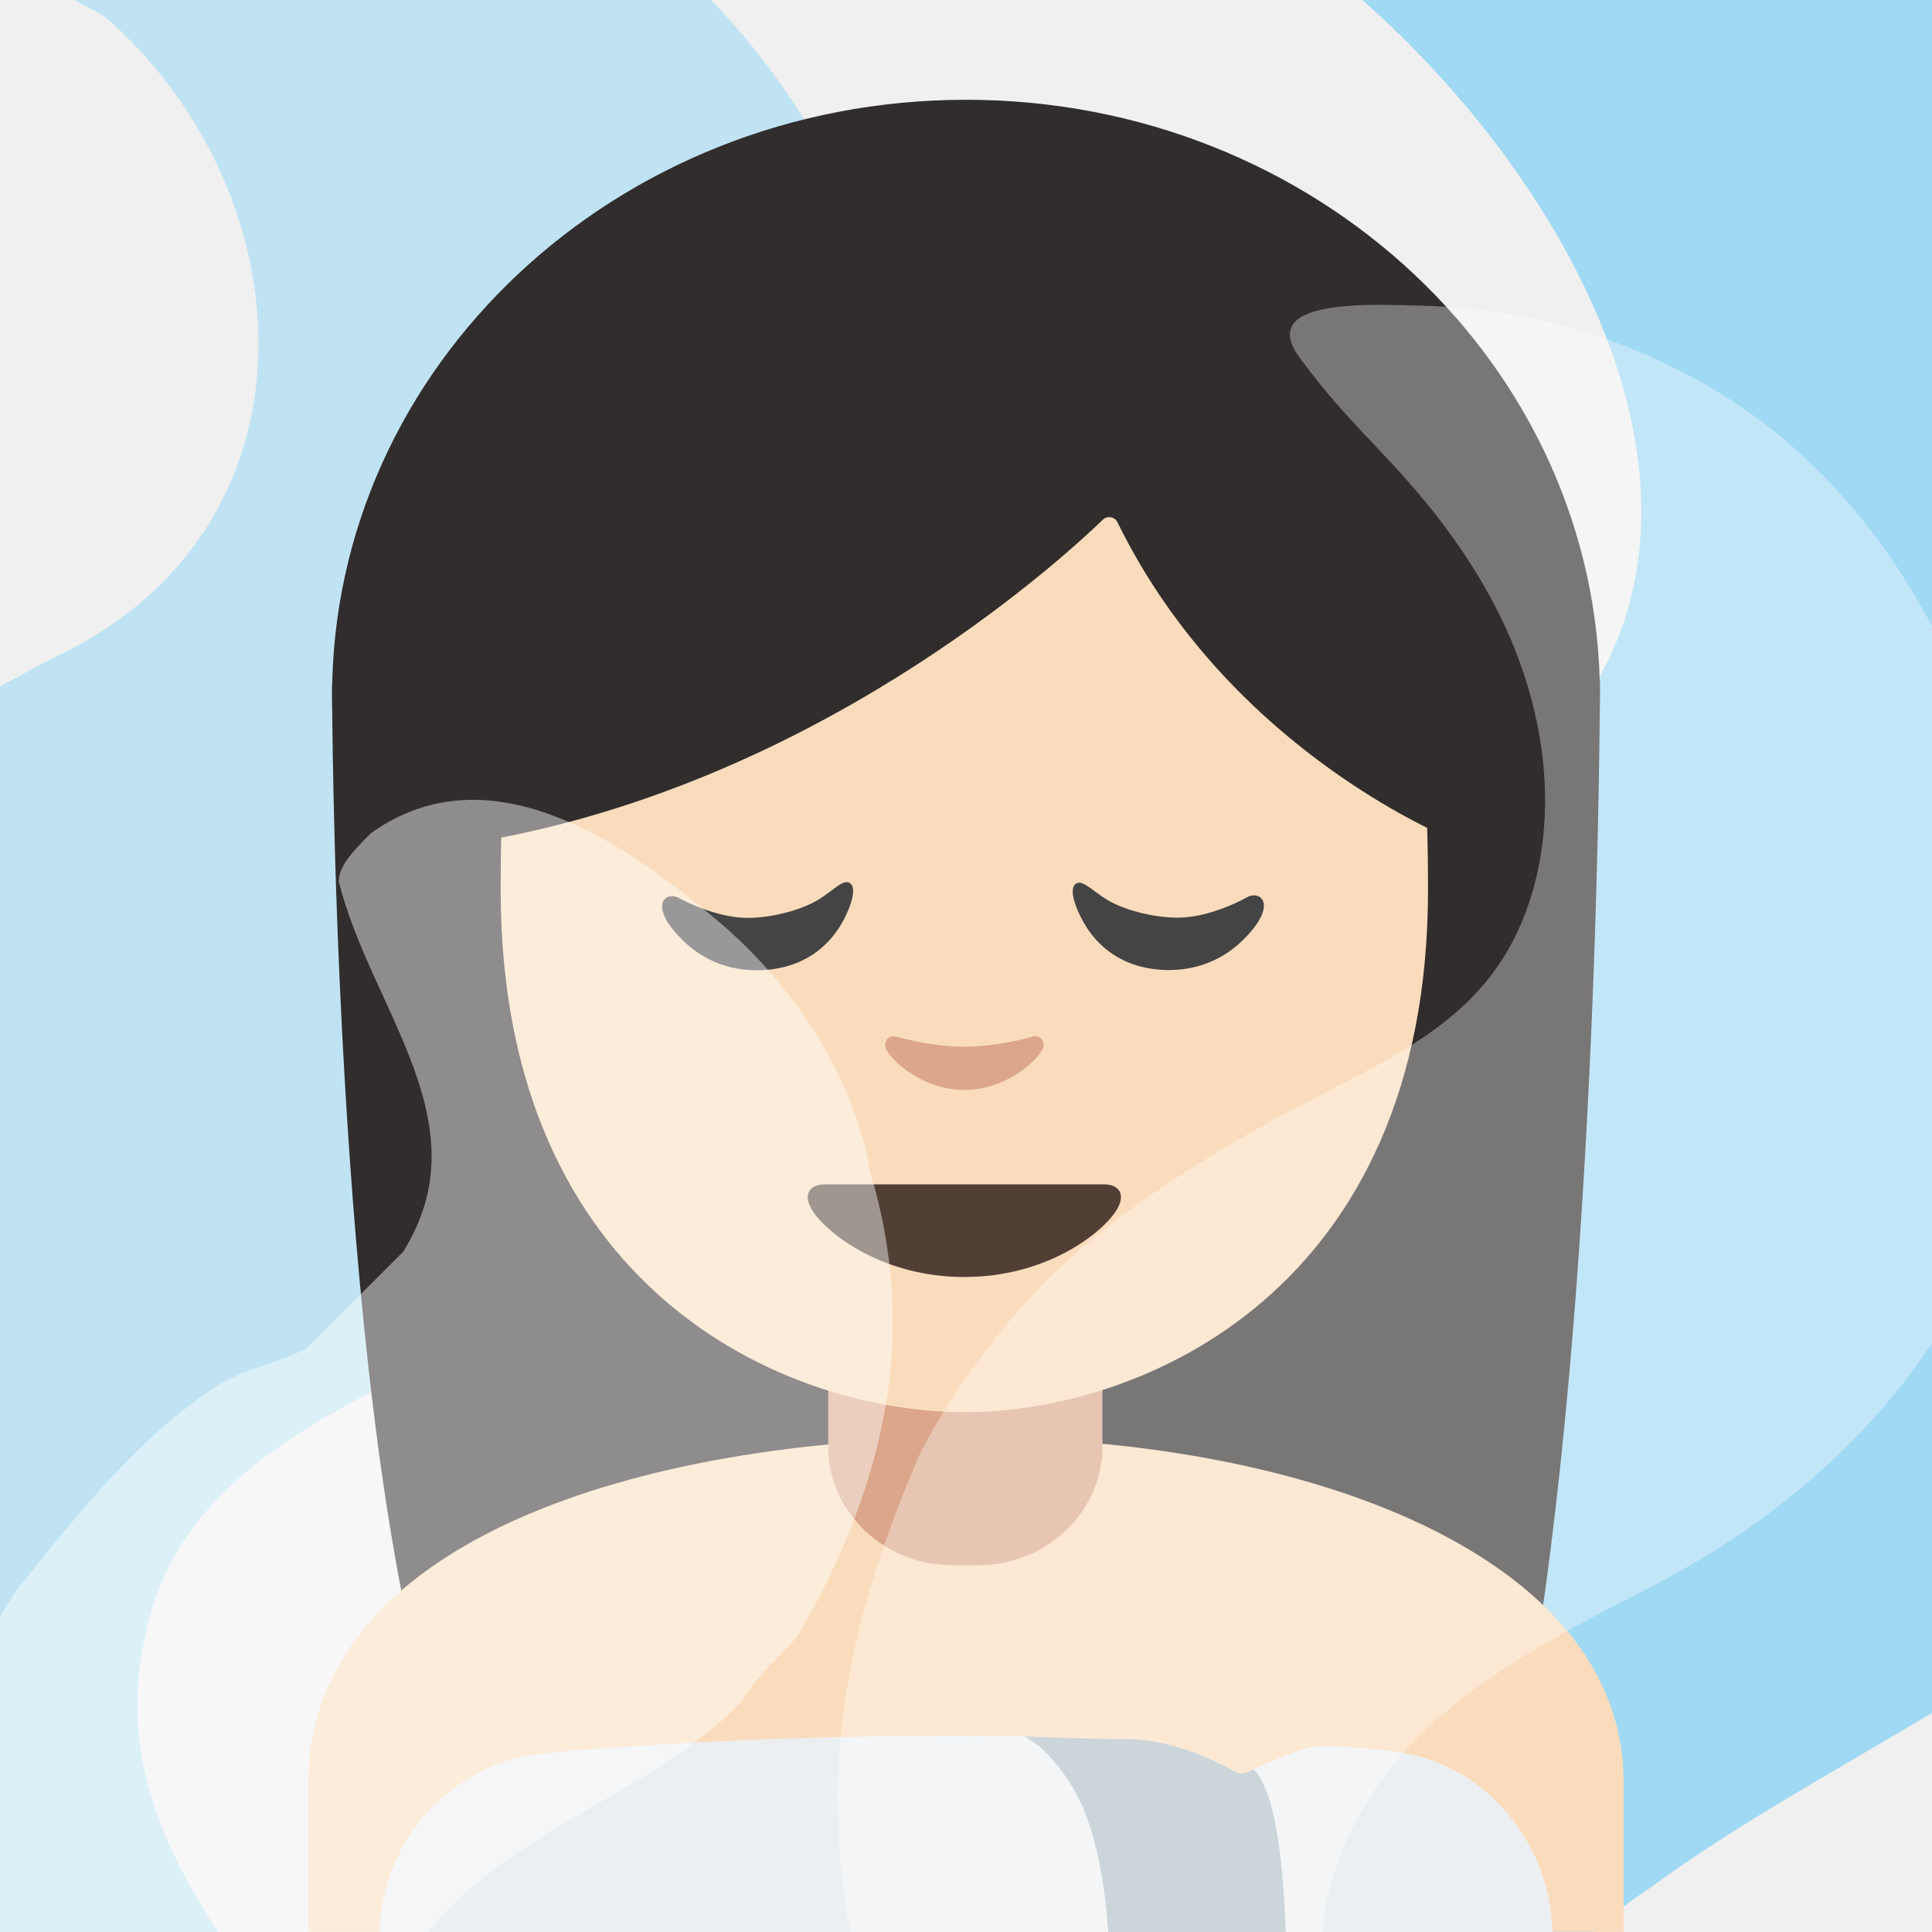
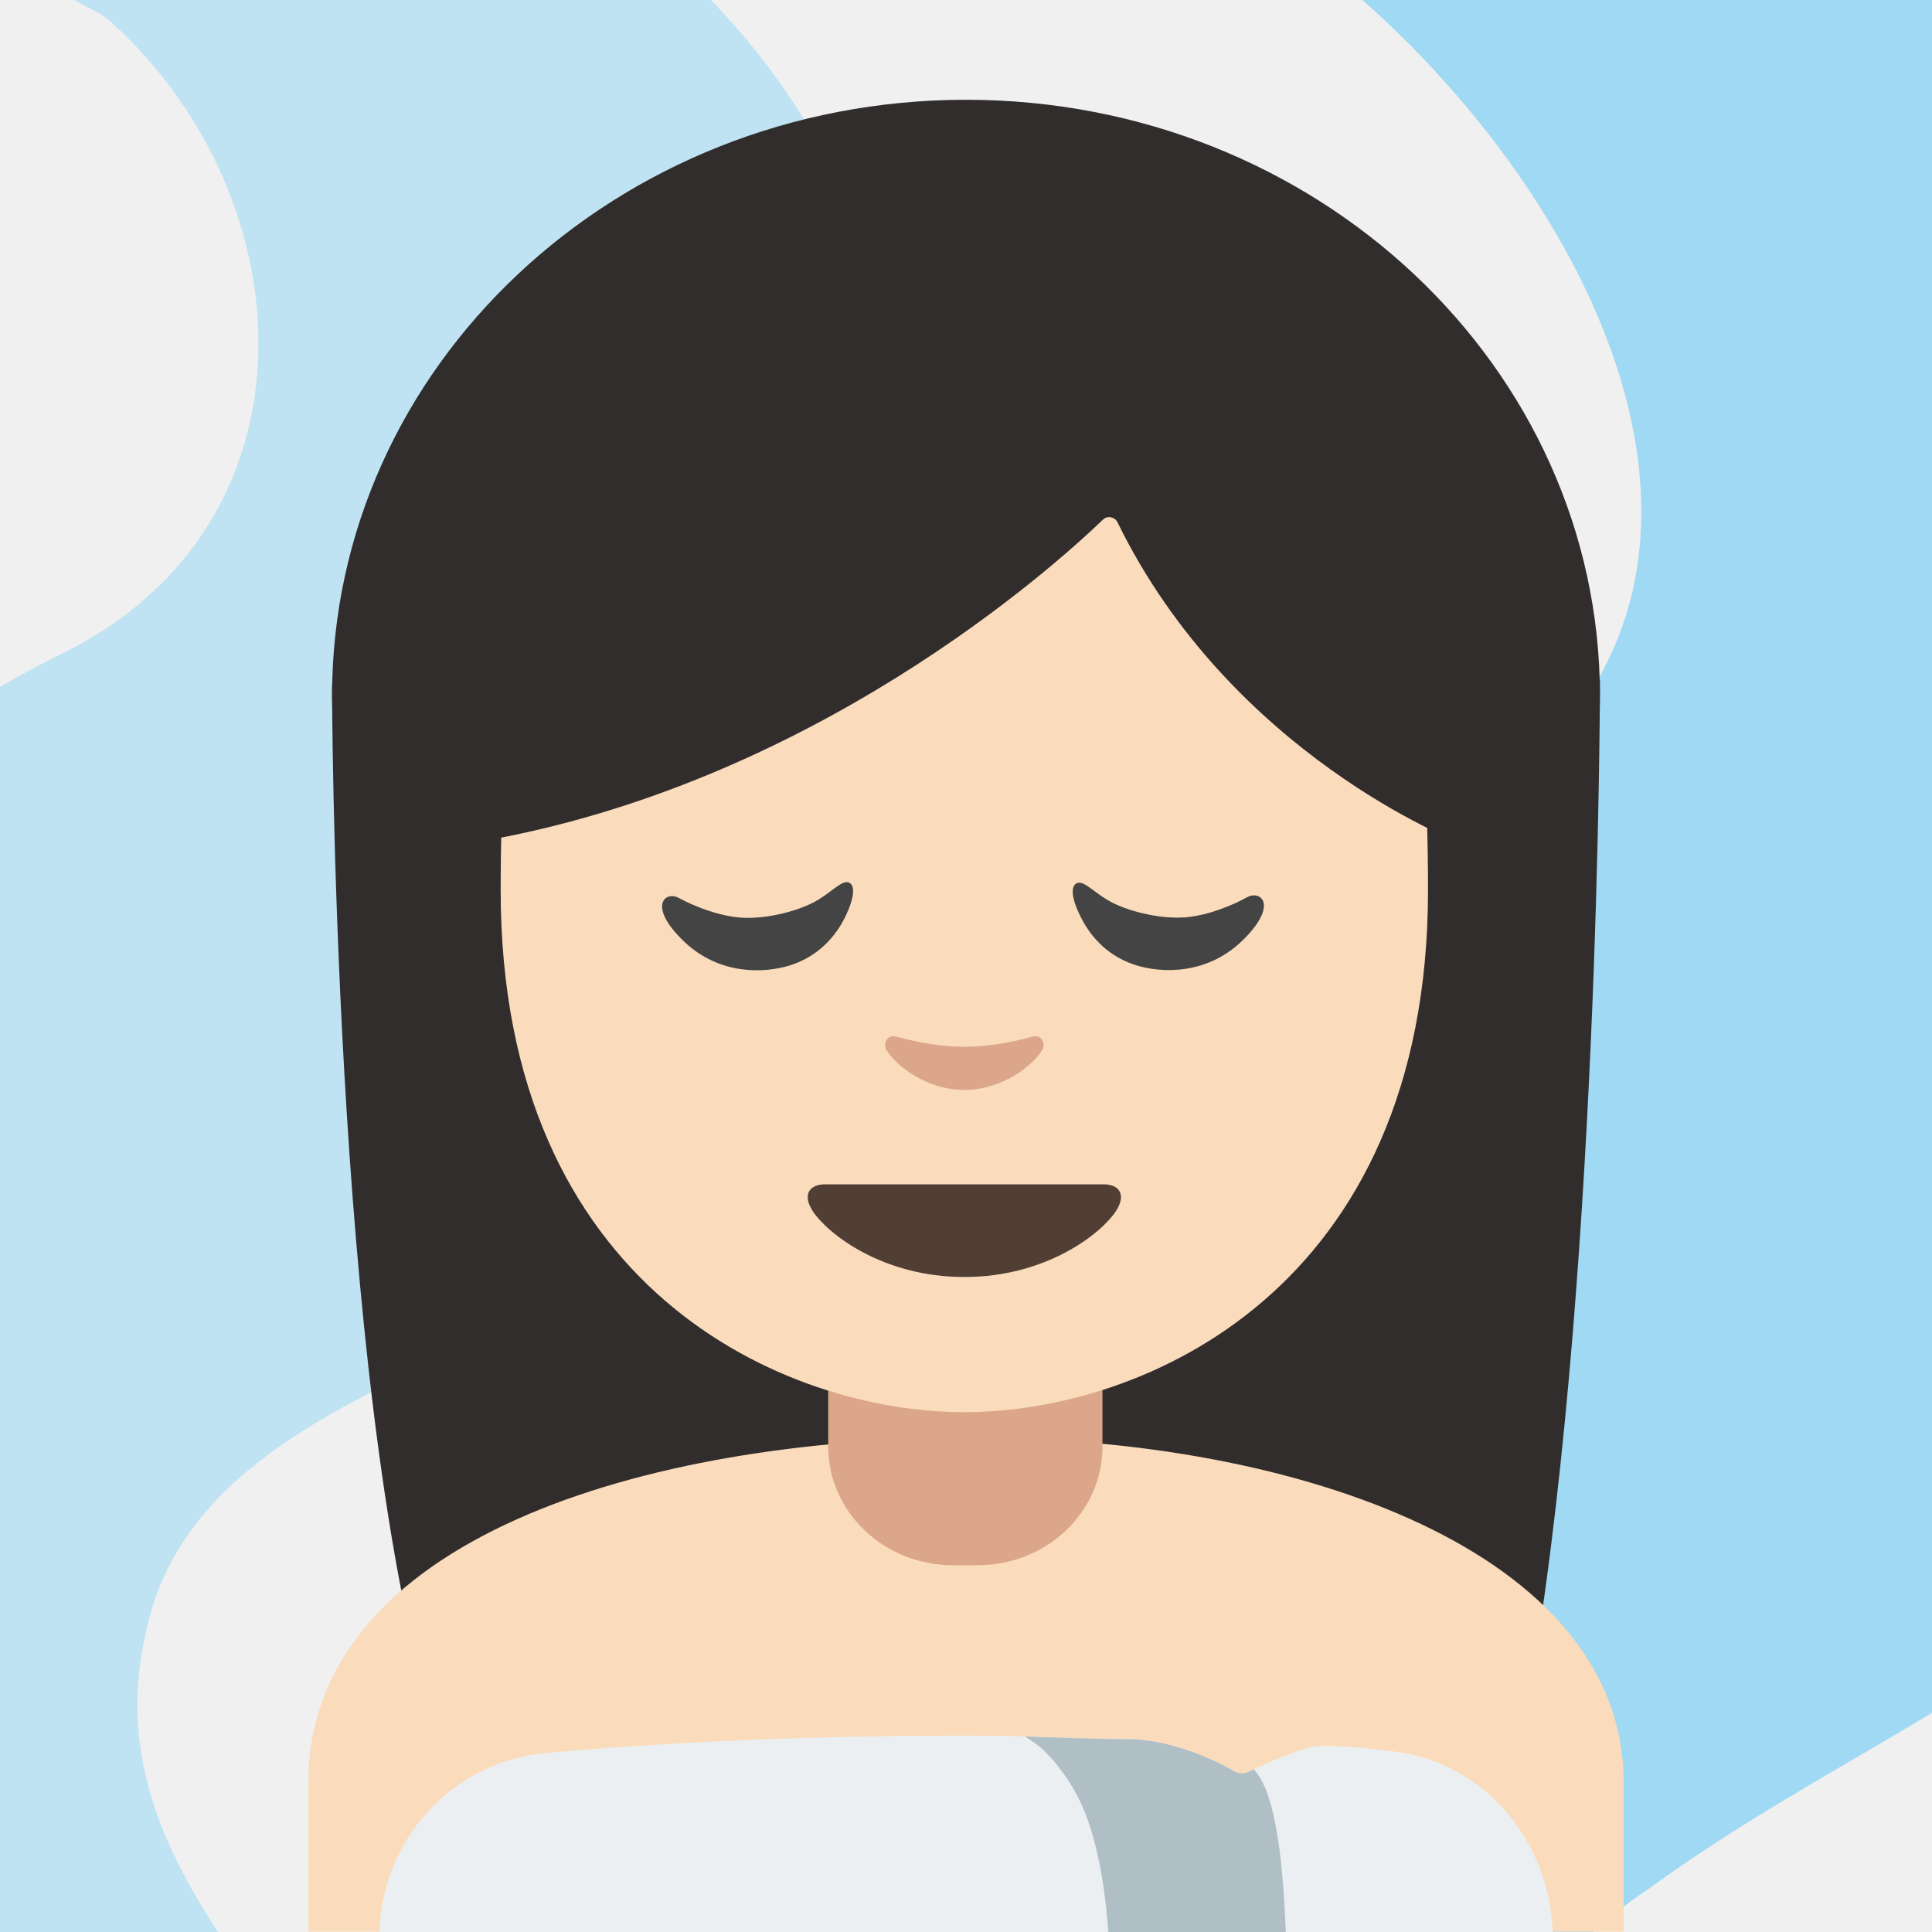
<svg xmlns="http://www.w3.org/2000/svg" xmlns:xlink="http://www.w3.org/1999/xlink" width="128" height="128" style="enable-background:new 0 0 128 128;" version="1.1" id="svg18">
  <defs id="defs22">
    <clipPath id="SVGID_2_">
      <use height="100%" width="100%" y="0" x="0" style="overflow:visible" xlink:href="#SVGID_1_" id="use5" />
    </clipPath>
    <rect id="SVGID_1_" height="120" width="120" x="4" y="4" />
-     <clipPath id="SVGID_2_-7">
-       <use height="100%" width="100%" y="0" x="0" style="overflow:visible" xlink:href="#SVGID_1_" id="use5-0" />
-     </clipPath>
    <clipPath clipPathUnits="userSpaceOnUse" id="clipPath843">
      <use transform="translate(0,4)" id="use845" xlink:href="#SVGID_1_" style="overflow:visible" x="0" y="0" width="100%" height="100%" />
    </clipPath>
  </defs>
  <g id="图层_1">
    <g id="g10" clip-path="url(#SVGID_2_)" style="opacity:0.45;stroke-width:0.938" transform="matrix(1.066667,0,0,1.066667,-4.266667,-4.266667)">
      <path id="path8" style="fill:#83d3f7;stroke-width:0.938" d="m 18.04,143.5 c -11,-1 -23,-1 -32,-10 -5,-5 -9,-11 -11,-18 -2,-8 -4,-16 -3,-24 1,-7 3,-14 6,-21 2,-4 5,-8 8,-11 7,-6 14,-11 22,-15 16,-8 15,-28 3,-39 -1,-1 -2,-1 -3,-2 -1,-2 -3,-5 -2,-6 2,-10 15,-3 23,-4 5,0 10,3 14,6 12,9 18,23 18,38 -1,7 -1,15 -4,22 -2,4 -4,8 -6,12 -1,2 -2,3 -4,5 -5,4 -9,8 -14,11 -8,4 -18,8 -20,18 -3,13 8,22 14,32 0,1 0,2 0,3 -2,2 -5,4 -9,3 z" />
    </g>
    <g id="g14" clip-path="url(#SVGID_2_)" style="opacity:0.45;stroke-width:0.938" transform="matrix(1.066667,0,0,1.066667,-4.266667,-4.266667)">
      <path id="path12" style="fill:#3bbcf7;stroke-width:0.938" d="m 93.38,-6.67 c 10,0 20,0 30,3 28,7 36,40 33,66 -1,5 -2,10 -4,15 -4,9 -9,16 -15,23 -9,9 -20,13 -31,21 -21,14 -6,40 10,53 1,2 4,6 1,6 -14,4 -28,3 -42,-2 -4,-1 -8,-3 -11,-6 -12,-12 -18,-27 -19,-43 0,-8 0,-15 2,-23 1,-5 3,-9 5,-14 3,-6 7,-12 12,-17 10,-8 20,-13 31,-21 21,-14 7,-40 -10,-53 -1,-1 -2,-3 -2,-4 1,-4 6,-4 10,-4 z" />
    </g>
    <path id="XMLID_2469_" d="M28.51,113.53C22,91.19,22,45.39,22,45.39l84-0.33c0,0,0,41.49-4.88,68.19 L28.51,113.53z" style="fill:#312D2D;" />
    <g id="XMLID_2238_">
      <ellipse id="XMLID_2239_" cx="64" cy="46.11" rx="42" ry="39.5" style="fill:#312D2D;" />
    </g>
    <path id="XMLID_1678_" d="M20.43,118.09v9.89h87.14v-9.89c0-15.17-21.39-22.87-43.24-22.84 C42.61,95.28,20.43,102.03,20.43,118.09z" style="fill:#FADCBC;font-variant-east_asian:normal;opacity:1;vector-effect:none;fill-opacity:1;stroke-width:1;stroke-linecap:butt;stroke-linejoin:miter;stroke-miterlimit:4;stroke-dasharray:none;stroke-dashoffset:0;stroke-opacity:1" />
    <path id="XMLID_791_" d="m 63.95,86.25 h -9.08 v 9.59 c 0,4.34 3.7,7.86 8.26,7.86 h 1.65 c 4.56,0 8.26,-3.52 8.26,-7.86 v -9.59 z" style="opacity:1;vector-effect:none;fill:#DBA689;fill-opacity:1;stroke-width:1;stroke-linecap:butt;stroke-linejoin:miter;stroke-miterlimit:4;stroke-dasharray:none;stroke-dashoffset:0;stroke-opacity:1" />
    <path id="XMLID_2373_" d="M63.89,13.57c-24.35,0-30.72,18.87-30.72,45.39c0,26.51,18.89,34.6,30.72,34.6 c11.83,0,30.72-8.09,30.72-34.6C94.61,32.45,88.24,13.57,63.89,13.57z" style="fill:#FADCBC;" />
    <path id="XMLID_592_" d="M56.24,58.47c0.41,0.17,0.4,0.93-0.22,2.23c-0.89,1.84-2.29,2.82-3.69,3.26 c-1.62,0.51-4.66,0.7-7.06-1.63c-2.39-2.31-1.2-3.34-0.28-2.83c0.94,0.51,2.52,1.16,4.02,1.29c1.55,0.13,3.62-0.34,4.92-1.02 C55.03,59.19,55.77,58.27,56.24,58.47z" style="fill:#444444;" />
    <path id="XMLID_591_" d="M71.35,58.51c-0.41,0.18-0.4,0.93,0.24,2.22c0.9,1.83,2.31,2.8,3.71,3.23 c1.62,0.5,4.66,0.67,7.05-1.68c2.37-2.33,1.18-3.34,0.26-2.83c-0.93,0.52-2.52,1.18-4.01,1.32c-1.55,0.14-3.62-0.31-4.93-0.98 C72.56,59.22,71.82,58.3,71.35,58.51z" style="fill:#444444;" />
    <path id="XMLID_3004_" d="M73.07,34.43c-3.23,3.11-19.29,17.58-41.42,21.35V26.11 c0,0,9.55-18.95,32.47-18.95S96.6,26.59,96.6,26.59v29.19c0,0-15.02-5.76-22.56-21.17C73.86,34.24,73.37,34.14,73.07,34.43z" style="fill:#312D2D;" />
    <path id="XMLID_2368_" d="M68.35,68.69c-1.57,0.45-3.2,0.66-4.46,0.66s-2.89-0.22-4.46-0.66 c-0.67-0.19-0.94,0.45-0.7,0.87c0.5,0.88,2.51,2.65,5.16,2.65c2.65,0,4.66-1.77,5.16-2.65C69.29,69.13,69.03,68.5,68.35,68.69z" style="fill:#DBA689;" />
    <path id="XMLID_31_" d="m 73.12,78.465 c -1.29,0 -9.23,0 -9.23,0 0,0 -7.94,0 -9.23,0 -1.06,0 -1.51,0.71 -0.81,1.78 0.98,1.49 4.61,4.36 10.04,4.36 5.43,0 9.06,-2.87 10.04,-4.36 0.7,-1.07 0.25,-1.78 -0.81,-1.78 z" style="opacity:1;vector-effect:none;fill:#513F35;fill-opacity:1;stroke-width:1;stroke-linecap:butt;stroke-linejoin:miter;stroke-miterlimit:4;stroke-dasharray:none;stroke-dashoffset:0;stroke-opacity:1" />
    <g id="g54" clip-path="url(#clipPath843)" transform="translate(-0.08)">
      <path d="m 25.21,136.33 v -7.9 c 0,-6.44 4.76,-11.72 11.06,-12.29 8.47,-0.76 17.88,-1.15 27.97,-1.15 2.5,0 4.16,0.06 5.77,0.12 1.47,0.06 2.86,0.11 4.75,0.11 3.55,0 7.03,2.1 7.07,2.12 0.16,0.1 0.34,0.15 0.52,0.15 0.15,0 0.3,-0.03 0.44,-0.1 1.45,-0.71 3.87,-1.72 4.74,-1.72 1.66,0 3.63,0.21 4.99,0.38 5.95,0.75 10.43,6.07 10.43,12.37 v 7.91 z" style="fill:#eceff1" id="path44" />
      <path style="color:#000000;font-style:normal;font-variant:normal;font-weight:normal;font-stretch:normal;font-size:medium;line-height:normal;font-family:sans-serif;font-variant-ligatures:normal;font-variant-position:normal;font-variant-caps:normal;font-variant-numeric:normal;font-variant-alternates:normal;font-feature-settings:normal;text-indent:0;text-align:start;text-decoration:none;text-decoration-line:none;text-decoration-style:solid;text-decoration-color:#000000;letter-spacing:normal;word-spacing:normal;text-transform:none;writing-mode:lr-tb;direction:ltr;text-orientation:mixed;dominant-baseline:auto;baseline-shift:baseline;text-anchor:start;white-space:normal;shape-padding:0;clip-rule:nonzero;display:inline;overflow:visible;visibility:visible;opacity:1;isolation:auto;mix-blend-mode:normal;color-interpolation:sRGB;color-interpolation-filters:linearRGB;solid-color:#000000;solid-opacity:1;vector-effect:none;fill:#b0bec5;fill-opacity:1;fill-rule:nonzero;stroke:none;stroke-width:2;stroke-linecap:round;stroke-linejoin:round;stroke-miterlimit:10;stroke-dasharray:none;stroke-dashoffset:0;stroke-opacity:1;color-rendering:auto;image-rendering:auto;shape-rendering:auto;text-rendering:auto;enable-background:accumulate" d="m 76.961,140.307 c 0.752,1.374 1.281,3.199 1.621,5.043 0.681,3.688 0.631,7.436 0.623,9.381 -0.008,1.945 -0.006,3.042 -0.006,3.042 10e-7,0.013 11.635,0.019 11.635,0.019 0.001,-0.016 0.011,-0.029 0.012,-0.045 0,0 0.167,-4.285 -0.025,-8.789 -0.096,-2.252 -0.28,-4.559 -0.633,-6.461 -0.176,-0.951 -0.392,-1.8 -0.688,-2.52 -0.2,-0.486 -0.437,-0.929 -0.777,-1.289 -0.114,0.054 -0.252,0.113 -0.357,0.164 -0.14,0.07 -0.289,0.1 -0.439,0.1 -0.18,0 -0.36,-0.05 -0.52,-0.15 -0.04,-0.02 -3.52,-2.119 -7.07,-2.119 -1.89,0 -5.293,-0.119 -6.763,-0.179 -0.055,-0.002 0.768,0.468 1.171,0.861 0.661,0.645 1.465,1.569 2.217,2.943 z" transform="translate(-5.575763,-21.46119)" id="path1194" />
    </g>
-     <g transform="matrix(1.066667,0,0,1.066667,-182.4542,-11.78757)" id="g1295" style="stroke-width:0.938">
-       <g id="g116" clip-path="url(#SVGID_2_-7)" style="opacity:0.35;stroke-width:0.938" transform="translate(167.0508,7.050848)">
-         <path id="path114" style="fill:#ffffff;stroke-width:0.938" d="m 97.04,156.5 c -8,-1 -17,1 -24,-5 -11,-9 -17,-22 -17,-36 0,-7 2,-14 5,-21 2,-4 5,-8 8,-11 4.79,-4.79 11.53,-8.71 17.52,-11.77 5.74,-2.94 10.61,-5.51 12.6,-12.26 1.69,-5.73 0.6,-12.03 -2.07,-17.38 -1.64,-3.28 -3.84,-6.25 -6.32,-8.95 -2.05,-2.24 -3.89,-3.98 -6.06,-6.94 -2.72,-3.72 4.61,-3.29 7.66,-3.21 6.14,0.17 11.67,1.66 17.08,4.62 9.22,5.05 15.16,14.19 18.15,24.07 1.93,6.37 2.79,13.15 2.44,19.81 -2.04,14.29 -11.23,24.77 -23.6,31.13 -6.69,3.45 -13.86,7.05 -17.68,13.54 -8.82,14.97 6.52,26.47 14.27,37.33 0,0 -1,1 -1,2 -0.99,1.01 -2.99,1.01 -4.99,1.01 z" />
-       </g>
-       <g id="g120" clip-path="url(#SVGID_2_-7)" style="opacity:0.45;stroke-width:0.938" transform="translate(167.0508,7.050848)">
-         <path id="path118" style="fill:#ffffff;stroke-width:0.938" d="m 25.04,152.75 c -12,-2 -22,-11 -24,-23 -3,-9 -2,-18 4,-27 4,-5 8,-10 13,-13 2,-1 3,-1 5,-2 2,-2 4,-4 6,-6 5,-8 -2,-15 -4,-23 0,-1 1,-2 2,-3 7,-5 15,0 21,5 5,4 9,10 10,16 3,10 1,19 -4,28 -1,2 -3,3 -4,5 -6,6 -15,8 -20,15 -4,7 0,14 3,20 2,5 -3,10 -8,8 z" />
-       </g>
-     </g>
+     <g transform="matrix(1.066667,0,0,1.066667,-182.4542,-11.78757)" id="g1295" style="stroke-width:0.938" />
  </g>
</svg>
